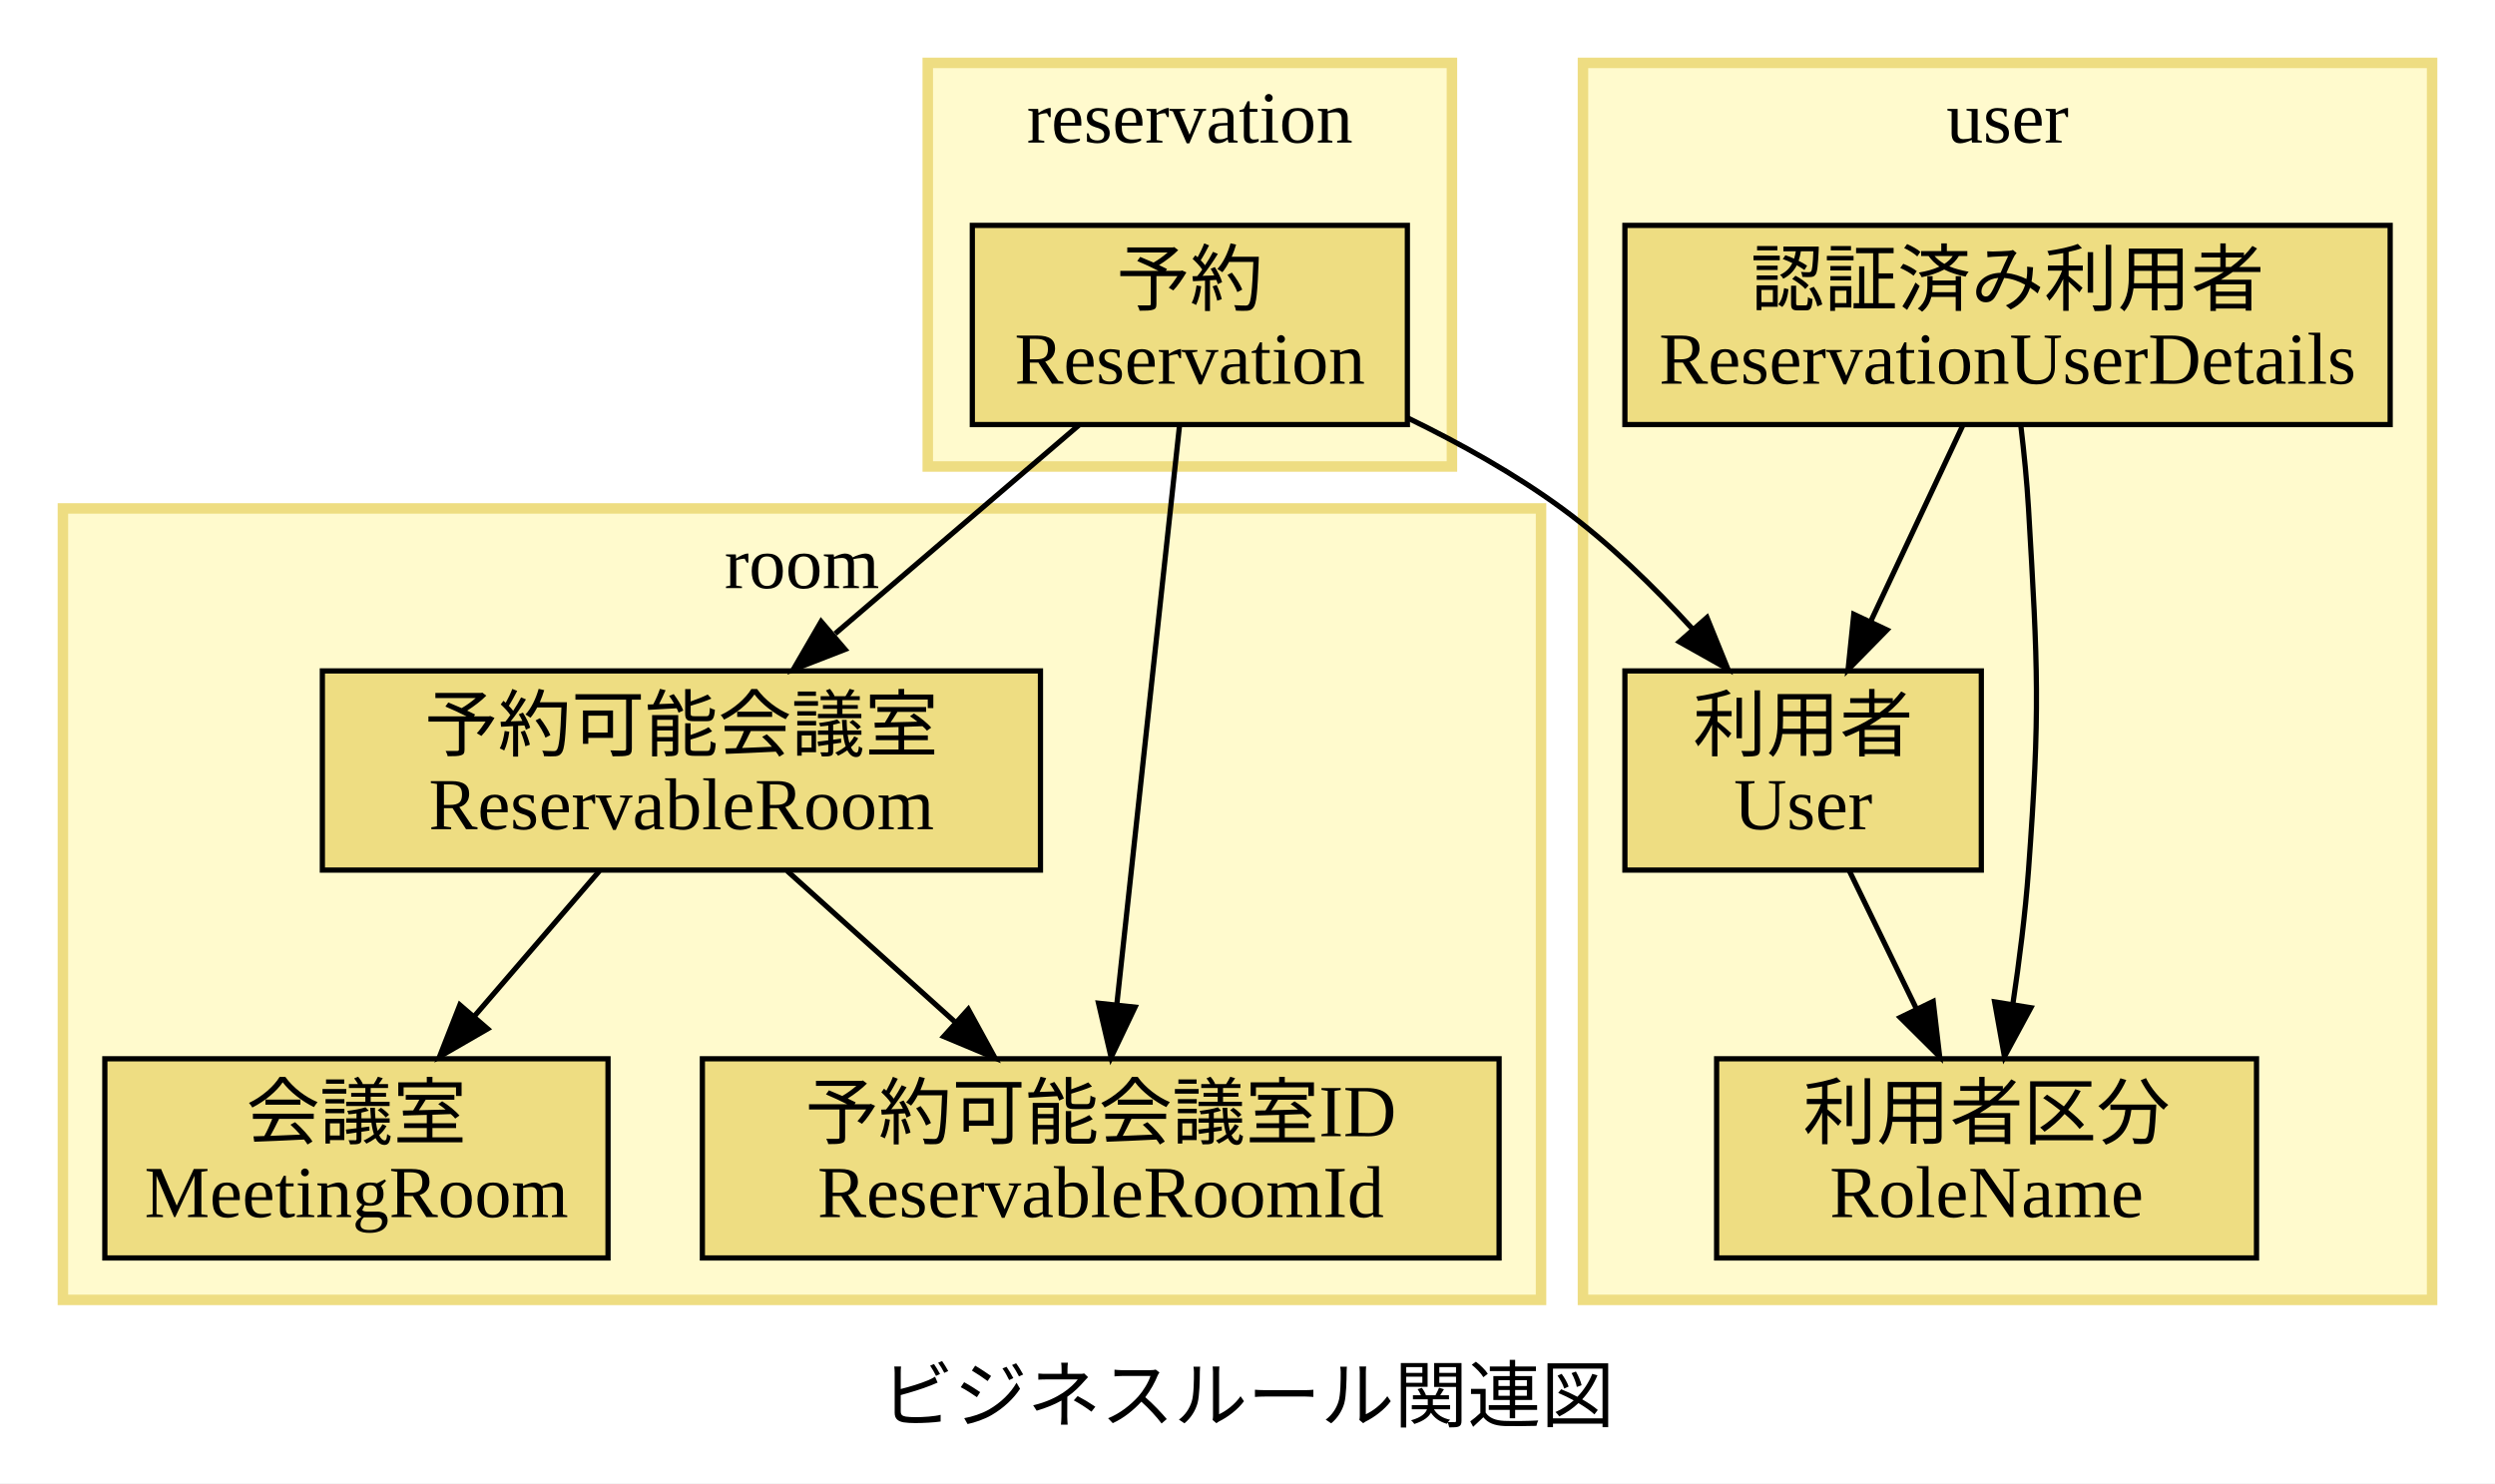
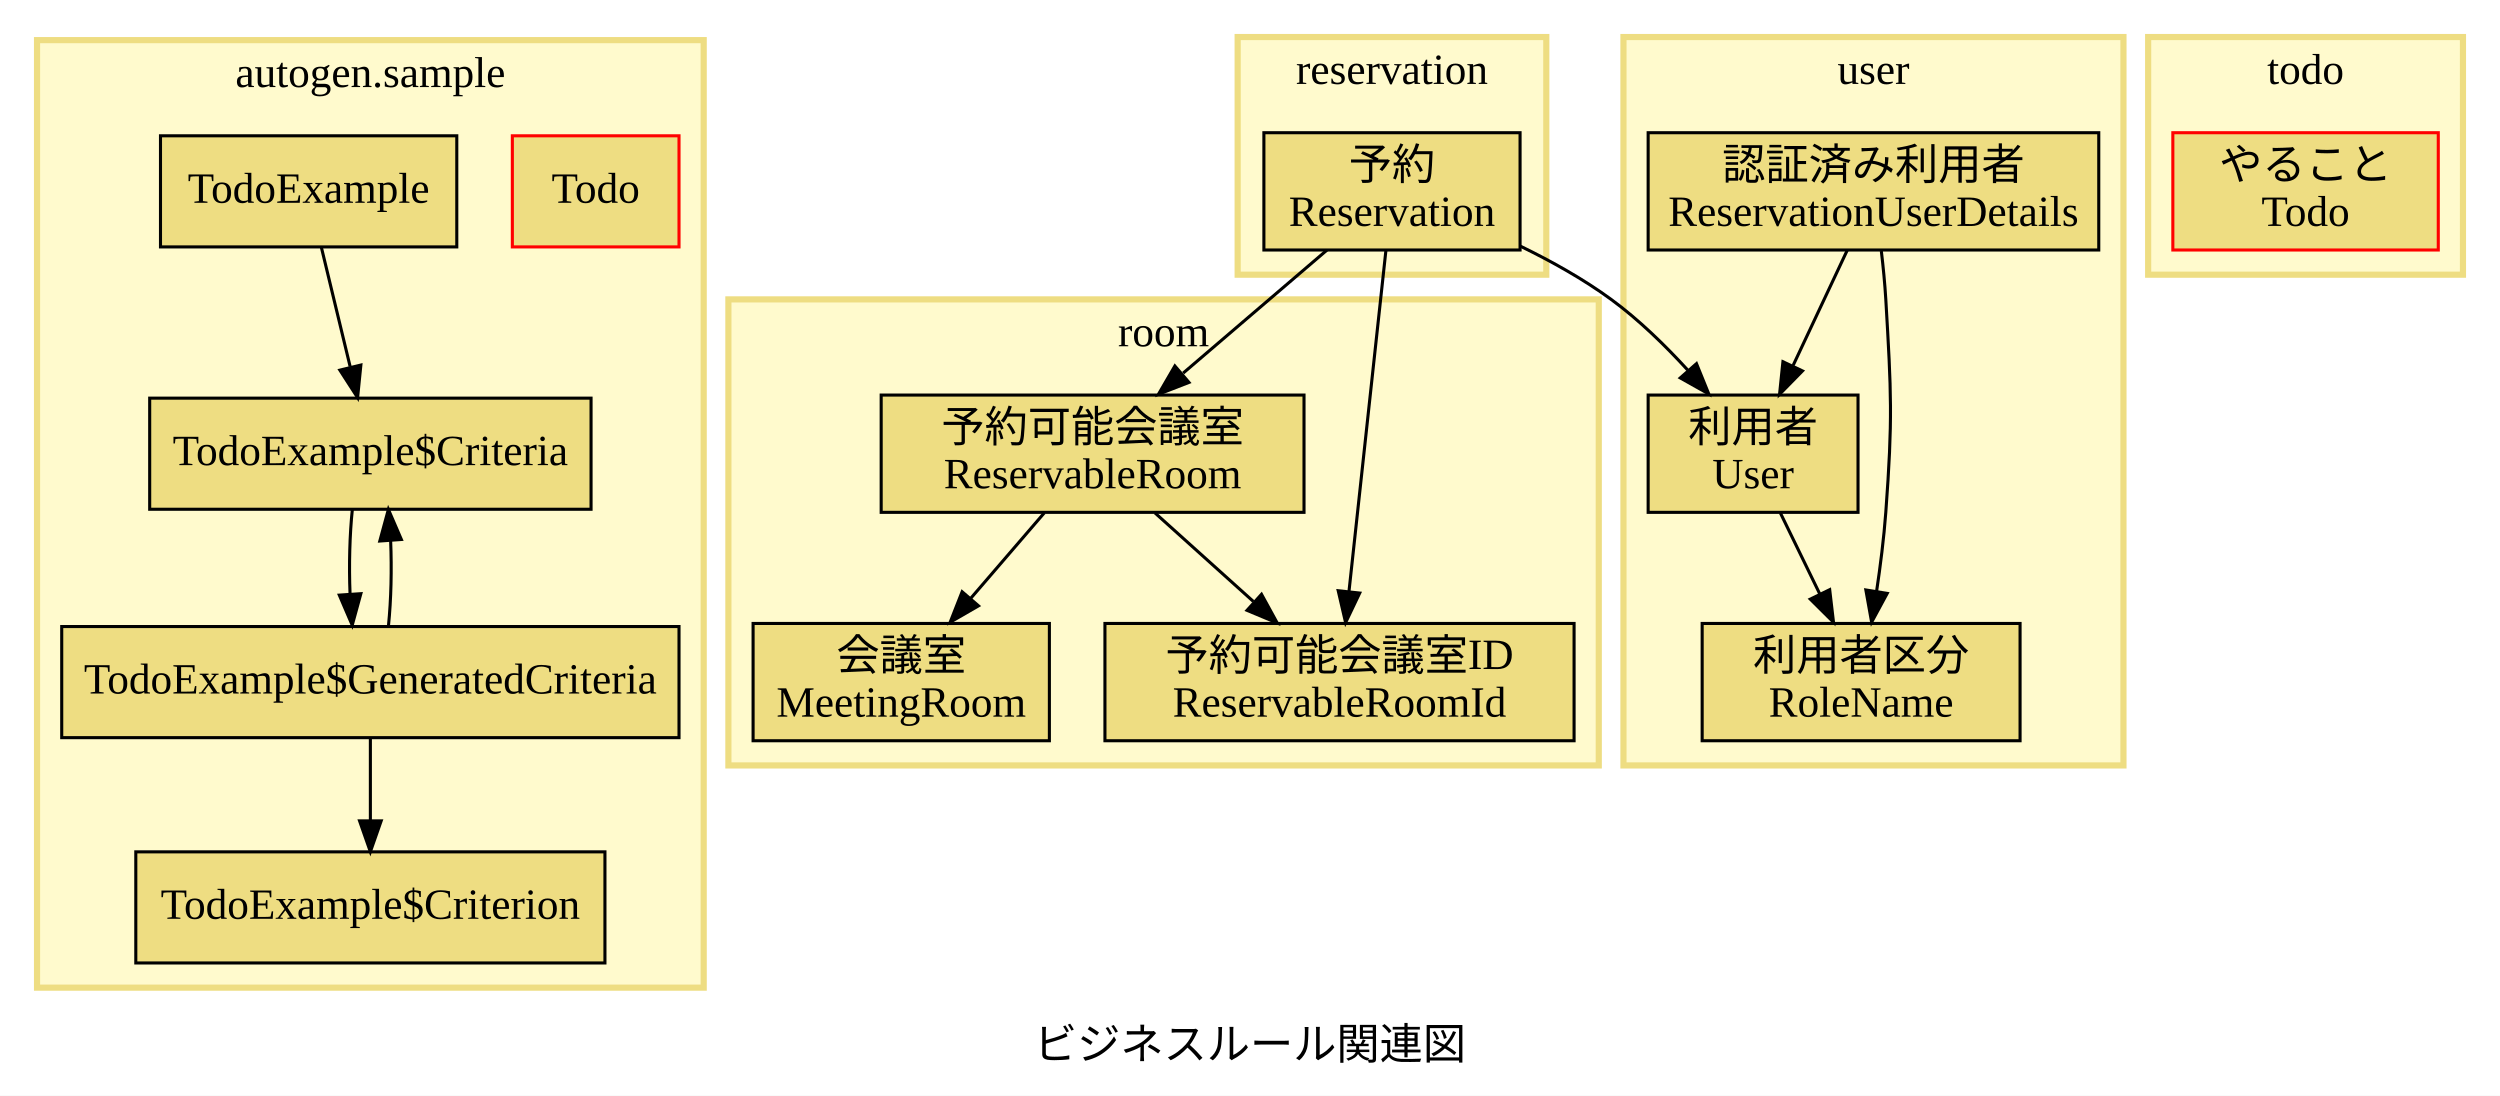
- <svg xmlns="http://www.w3.org/2000/svg" width="476pt" height="283pt" viewBox="0.00 0.00 476.00 283.00">
-   <g id="graph0" class="graph" transform="scale(1 1) rotate(0) translate(4 279)">
-     <polygon fill="white" stroke="transparent" points="-4,4 -4,-279 472,-279 472,4 -4,4" />
-     <text text-anchor="middle" x="234" y="-7.8" font-family="Times New Roman,serif" font-size="14.00">ビジネスルール関連図
+ <svg xmlns="http://www.w3.org/2000/svg" width="810pt" height="355pt" viewBox="0.00 0.00 810.00 355.00">
+   <g id="graph0" class="graph" transform="scale(1 1) rotate(0) translate(4 351)">
+     <polygon fill="white" stroke="transparent" points="-4,4 -4,-351 806,-351 806,4 -4,4" />
+     <text text-anchor="middle" x="401" y="-7.8" font-family="Times New Roman,serif" font-size="14.00">ビジネスルール関連図
        </text>
-     <g id="clust2" class="cluster">
-       <polygon fill="lemonchiffon" stroke="#eedd82" stroke-width="2" points="8,-31 8,-182 290,-182 290,-31 8,-31" />
-       <text text-anchor="middle" x="149" y="-166.8" font-family="Times New Roman,serif" font-size="14.00">room
-             </text>
-     </g>
    <g id="clust3" class="cluster">
-       <polygon fill="lemonchiffon" stroke="#eedd82" stroke-width="2" points="298,-31 298,-267 460,-267 460,-31 298,-31" />
-       <text text-anchor="middle" x="379" y="-251.8" font-family="Times New Roman,serif" font-size="14.00">user
+       <polygon fill="lemonchiffon" stroke="#eedd82" stroke-width="2" points="232,-103 232,-254 514,-254 514,-103 232,-103" />
+       <text text-anchor="middle" x="373" y="-238.8" font-family="Times New Roman,serif" font-size="14.00">room
            </text>
    </g>
    <g id="clust1" class="cluster">
-       <polygon fill="lemonchiffon" stroke="#eedd82" stroke-width="2" points="173,-190 173,-267 273,-267 273,-190 173,-190" />
-       <text text-anchor="middle" x="223" y="-251.8" font-family="Times New Roman,serif" font-size="14.00">
+       <polygon fill="lemonchiffon" stroke="#eedd82" stroke-width="2" points="8,-31 8,-338 224,-338 224,-31 8,-31" />
+       <text text-anchor="middle" x="116" y="-322.8" font-family="Times New Roman,serif" font-size="14.00">
+                 autogen.sample
+             </text>
+     </g>
+     <g id="clust2" class="cluster">
+       <polygon fill="lemonchiffon" stroke="#eedd82" stroke-width="2" points="397,-262 397,-339 497,-339 497,-262 397,-262" />
+       <text text-anchor="middle" x="447" y="-323.8" font-family="Times New Roman,serif" font-size="14.00">
                reservation
            </text>
    </g>
+     <g id="clust4" class="cluster">
+       <polygon fill="lemonchiffon" stroke="#eedd82" stroke-width="2" points="692,-262 692,-339 794,-339 794,-262 692,-262" />
+       <text text-anchor="middle" x="743" y="-323.8" font-family="Times New Roman,serif" font-size="14.00">todo
+             </text>
+     </g>
+     <g id="clust5" class="cluster">
+       <polygon fill="lemonchiffon" stroke="#eedd82" stroke-width="2" points="522,-103 522,-339 684,-339 684,-103 522,-103" />
+       <text text-anchor="middle" x="603" y="-323.8" font-family="Times New Roman,serif" font-size="14.00">user
+             </text>
+     </g>
    <g id="node1" class="node">
-       <polygon fill="#eedd82" stroke="black" points="264.5,-236 181.5,-236 181.5,-198 264.5,-198 264.5,-236" />
-       <text text-anchor="middle" x="223" y="-220.8" font-family="Times New Roman,serif" font-size="14.00">予約
+       <polygon fill="#eedd82" stroke="red" points="216,-307 162,-307 162,-271 216,-271 216,-307" />
+       <text text-anchor="middle" x="189" y="-285.3" font-family="Times New Roman,serif" font-size="14.00">Todo
            </text>
-       <text text-anchor="middle" x="223" y="-205.8" font-family="Times New Roman,serif" font-size="14.00">
+     </g>
+     <g id="node2" class="node">
+       <polygon fill="#eedd82" stroke="black" points="144,-307 48,-307 48,-271 144,-271 144,-307" />
+       <text text-anchor="middle" x="96" y="-285.3" font-family="Times New Roman,serif" font-size="14.00">
+                 TodoExample
+             </text>
+     </g>
+     <g id="node3" class="node">
+       <polygon fill="#eedd82" stroke="black" points="187.5,-222 44.5,-222 44.5,-186 187.5,-186 187.5,-222" />
+       <text text-anchor="middle" x="116" y="-200.3" font-family="Times New Roman,serif" font-size="14.00">
+                 TodoExample$Criteria
+             </text>
+     </g>
+     <g id="edge4" class="edge">
+       <path fill="none" stroke="black" d="M100.14,-270.8C102.83,-259.67 106.37,-244.94 109.44,-232.24" />
+       <polygon fill="black" stroke="black" points="112.92,-232.72 111.86,-222.18 106.12,-231.08 112.92,-232.72" />
+     </g>
+     <g id="node5" class="node">
+       <polygon fill="#eedd82" stroke="black" points="216,-148 16,-148 16,-112 216,-112 216,-148" />
+       <text text-anchor="middle" x="116" y="-126.3" font-family="Times New Roman,serif" font-size="14.00">
+                 TodoExample$GeneratedCriteria
+             </text>
+     </g>
+     <g id="edge1" class="edge">
+       <path fill="none" stroke="black" d="M110.16,-185.94C109.3,-177.81 109.05,-167.88 109.41,-158.7" />
+       <polygon fill="black" stroke="black" points="112.92,-158.66 110.12,-148.44 105.94,-158.18 112.92,-158.66" />
+     </g>
+     <g id="node4" class="node">
+       <polygon fill="#eedd82" stroke="black" points="192,-75 40,-75 40,-39 192,-39 192,-75" />
+       <text text-anchor="middle" x="116" y="-53.3" font-family="Times New Roman,serif" font-size="14.00">
+                 TodoExample$Criterion
+             </text>
+     </g>
+     <g id="edge2" class="edge">
+       <path fill="none" stroke="black" d="M121.88,-148.44C122.72,-156.63 122.95,-166.57 122.57,-175.72" />
+       <polygon fill="black" stroke="black" points="119.06,-175.71 121.84,-185.94 126.04,-176.21 119.06,-175.71" />
+     </g>
+     <g id="edge3" class="edge">
+       <path fill="none" stroke="black" d="M116,-111.81C116,-103.79 116,-94.05 116,-85.07" />
+       <polygon fill="black" stroke="black" points="119.5,-85.03 116,-75.03 112.5,-85.03 119.5,-85.03" />
+     </g>
+     <g id="node6" class="node">
+       <polygon fill="#eedd82" stroke="black" points="488.5,-308 405.5,-308 405.5,-270 488.5,-270 488.5,-308" />
+       <text text-anchor="middle" x="447" y="-292.8" font-family="Times New Roman,serif" font-size="14.00">予約
+             </text>
+       <text text-anchor="middle" x="447" y="-277.8" font-family="Times New Roman,serif" font-size="14.00">
                Reservation
            </text>
    </g>
-     <g id="node3" class="node">
-       <polygon fill="#eedd82" stroke="black" points="194.5,-151 57.5,-151 57.5,-113 194.5,-113 194.5,-151" />
-       <text text-anchor="middle" x="126" y="-135.8" font-family="Times New Roman,serif" font-size="14.00">
+     <g id="node8" class="node">
+       <polygon fill="#eedd82" stroke="black" points="418.5,-223 281.5,-223 281.5,-185 418.5,-185 418.5,-223" />
+       <text text-anchor="middle" x="350" y="-207.8" font-family="Times New Roman,serif" font-size="14.00">
                予約可能会議室
            </text>
-       <text text-anchor="middle" x="126" y="-120.8" font-family="Times New Roman,serif" font-size="14.00">
+       <text text-anchor="middle" x="350" y="-192.8" font-family="Times New Roman,serif" font-size="14.00">
                ReservableRoom
            </text>
    </g>
-     <g id="edge1" class="edge">
-       <path fill="none" stroke="black" d="M201.95,-197.99C188.32,-186.32 170.37,-170.97 155.34,-158.11" />
-       <polygon fill="black" stroke="black" points="157.22,-155.1 147.34,-151.26 152.66,-160.42 157.22,-155.1" />
+     <g id="edge5" class="edge">
+       <path fill="none" stroke="black" d="M425.95,-269.99C412.32,-258.32 394.37,-242.97 379.34,-230.11" />
+       <polygon fill="black" stroke="black" points="381.22,-227.1 371.34,-223.26 376.66,-232.42 381.22,-227.1" />
    </g>
-     <g id="node4" class="node">
-       <polygon fill="#eedd82" stroke="black" points="282,-77 130,-77 130,-39 282,-39 282,-77" />
-       <text text-anchor="middle" x="206" y="-61.8" font-family="Times New Roman,serif" font-size="14.00">
+     <g id="node9" class="node">
+       <polygon fill="#eedd82" stroke="black" points="506,-149 354,-149 354,-111 506,-111 506,-149" />
+       <text text-anchor="middle" x="430" y="-133.8" font-family="Times New Roman,serif" font-size="14.00">
                予約可能会議室ID
            </text>
-       <text text-anchor="middle" x="206" y="-46.8" font-family="Times New Roman,serif" font-size="14.00">
+       <text text-anchor="middle" x="430" y="-118.8" font-family="Times New Roman,serif" font-size="14.00">
                ReservableRoomId
            </text>
    </g>
-     <g id="edge2" class="edge">
-       <path fill="none" stroke="black" d="M221.05,-197.99C218.12,-170.93 212.55,-119.52 209.07,-87.38" />
-       <polygon fill="black" stroke="black" points="212.54,-86.85 207.98,-77.28 205.58,-87.6 212.54,-86.85" />
+     <g id="edge6" class="edge">
+       <path fill="none" stroke="black" d="M445.05,-269.99C442.12,-242.93 436.55,-191.52 433.07,-159.38" />
+       <polygon fill="black" stroke="black" points="436.54,-158.85 431.98,-149.28 429.58,-159.6 436.54,-158.85" />
+     </g>
+     <g id="node13" class="node">
+       <polygon fill="#eedd82" stroke="black" points="598,-223 530,-223 530,-185 598,-185 598,-223" />
+       <text text-anchor="middle" x="564" y="-207.8" font-family="Times New Roman,serif" font-size="14.00">利用者
+             </text>
+       <text text-anchor="middle" x="564" y="-192.8" font-family="Times New Roman,serif" font-size="14.00">User
+             </text>
+     </g>
+     <g id="edge7" class="edge">
+       <path fill="none" stroke="black" d="M488.65,-271.22C498.68,-266.34 509.07,-260.54 518,-254 526.9,-247.49 535.49,-239.11 542.8,-231.12" />
+       <polygon fill="black" stroke="black" points="545.66,-233.18 549.64,-223.36 540.4,-228.55 545.66,-233.18" />
    </g>
    <g id="node7" class="node">
-       <polygon fill="#eedd82" stroke="black" points="374,-151 306,-151 306,-113 374,-113 374,-151" />
-       <text text-anchor="middle" x="340" y="-135.8" font-family="Times New Roman,serif" font-size="14.00">利用者
+       <polygon fill="#eedd82" stroke="black" points="336,-149 240,-149 240,-111 336,-111 336,-149" />
+       <text text-anchor="middle" x="288" y="-133.8" font-family="Times New Roman,serif" font-size="14.00">会議室
            </text>
-       <text text-anchor="middle" x="340" y="-120.8" font-family="Times New Roman,serif" font-size="14.00">User
-             </text>
-     </g>
-     <g id="edge3" class="edge">
-       <path fill="none" stroke="black" d="M264.65,-199.22C274.68,-194.34 285.07,-188.54 294,-182 302.9,-175.49 311.49,-167.11 318.8,-159.12" />
-       <polygon fill="black" stroke="black" points="321.66,-161.18 325.64,-151.36 316.4,-156.55 321.66,-161.18" />
-     </g>
-     <g id="node2" class="node">
-       <polygon fill="#eedd82" stroke="black" points="112,-77 16,-77 16,-39 112,-39 112,-77" />
-       <text text-anchor="middle" x="64" y="-61.8" font-family="Times New Roman,serif" font-size="14.00">会議室</text>
-       <text text-anchor="middle" x="64" y="-46.8" font-family="Times New Roman,serif" font-size="14.00">
+       <text text-anchor="middle" x="288" y="-118.8" font-family="Times New Roman,serif" font-size="14.00">
                MeetingRoom
            </text>
    </g>
-     <g id="edge4" class="edge">
-       <path fill="none" stroke="black" d="M110.35,-112.83C103.14,-104.45 94.44,-94.35 86.54,-85.17" />
-       <polygon fill="black" stroke="black" points="89.03,-82.71 79.86,-77.41 83.73,-87.27 89.03,-82.71" />
+     <g id="edge8" class="edge">
+       <path fill="none" stroke="black" d="M334.35,-184.83C327.14,-176.45 318.44,-166.35 310.54,-157.17" />
+       <polygon fill="black" stroke="black" points="313.03,-154.71 303.86,-149.41 307.73,-159.27 313.03,-154.71" />
    </g>
-     <g id="edge5" class="edge">
-       <path fill="none" stroke="black" d="M146.19,-112.83C155.85,-104.13 167.58,-93.58 178.08,-84.13" />
-       <polygon fill="black" stroke="black" points="180.73,-86.45 185.82,-77.16 176.04,-81.25 180.73,-86.45" />
+     <g id="edge9" class="edge">
+       <path fill="none" stroke="black" d="M370.19,-184.83C379.85,-176.13 391.58,-165.58 402.08,-156.13" />
+       <polygon fill="black" stroke="black" points="404.73,-158.45 409.82,-149.16 400.04,-153.25 404.73,-158.45" />
    </g>
-     <g id="node5" class="node">
-       <polygon fill="#eedd82" stroke="black" points="452,-236 306,-236 306,-198 452,-198 452,-236" />
-       <text text-anchor="middle" x="379" y="-220.8" font-family="Times New Roman,serif" font-size="14.00">
+     <g id="node10" class="node">
+       <polygon fill="#eedd82" stroke="red" points="786,-308 700,-308 700,-270 786,-270 786,-308" />
+       <text text-anchor="middle" x="743" y="-292.8" font-family="Times New Roman,serif" font-size="14.00">やること
+             </text>
+       <text text-anchor="middle" x="743" y="-277.8" font-family="Times New Roman,serif" font-size="14.00">Todo
+             </text>
+     </g>
+     <g id="node11" class="node">
+       <polygon fill="#eedd82" stroke="black" points="676,-308 530,-308 530,-270 676,-270 676,-308" />
+       <text text-anchor="middle" x="603" y="-292.8" font-family="Times New Roman,serif" font-size="14.00">
                認証済み利用者
            </text>
-       <text text-anchor="middle" x="379" y="-205.8" font-family="Times New Roman,serif" font-size="14.00">
+       <text text-anchor="middle" x="603" y="-277.8" font-family="Times New Roman,serif" font-size="14.00">
                ReservationUserDetails
            </text>
    </g>
-     <g id="node6" class="node">
-       <polygon fill="#eedd82" stroke="black" points="426.5,-77 323.5,-77 323.5,-39 426.5,-39 426.5,-77" />
-       <text text-anchor="middle" x="375" y="-61.8" font-family="Times New Roman,serif" font-size="14.00">利用者区分
+     <g id="node12" class="node">
+       <polygon fill="#eedd82" stroke="black" points="650.5,-149 547.5,-149 547.5,-111 650.5,-111 650.5,-149" />
+       <text text-anchor="middle" x="599" y="-133.8" font-family="Times New Roman,serif" font-size="14.00">利用者区分
            </text>
-       <text text-anchor="middle" x="375" y="-46.8" font-family="Times New Roman,serif" font-size="14.00">
+       <text text-anchor="middle" x="599" y="-118.8" font-family="Times New Roman,serif" font-size="14.00">
                RoleName
            </text>
    </g>
-     <g id="edge6" class="edge">
-       <path fill="none" stroke="black" d="M381.55,-197.68C382.15,-192.61 382.7,-187.1 383,-182 384.79,-151.39 385.25,-143.58 383,-113 382.38,-104.63 381.24,-95.58 380,-87.33" />
-       <polygon fill="black" stroke="black" points="383.45,-86.74 378.41,-77.42 376.54,-87.85 383.45,-86.74" />
+     <g id="edge10" class="edge">
+       <path fill="none" stroke="black" d="M605.55,-269.68C606.15,-264.61 606.7,-259.1 607,-254 608.79,-223.39 609.25,-215.58 607,-185 606.38,-176.63 605.24,-167.58 604,-159.33" />
+       <polygon fill="black" stroke="black" points="607.45,-158.74 602.41,-149.42 600.54,-159.85 607.45,-158.74" />
    </g>
-     <g id="edge7" class="edge">
-       <path fill="none" stroke="black" d="M370.54,-197.99C365.41,-187.08 358.77,-172.94 352.99,-160.64" />
-       <polygon fill="black" stroke="black" points="356,-158.82 348.58,-151.26 349.67,-161.8 356,-158.82" />
+     <g id="edge11" class="edge">
+       <path fill="none" stroke="black" d="M594.54,-269.99C589.41,-259.08 582.77,-244.94 576.99,-232.64" />
+       <polygon fill="black" stroke="black" points="580,-230.82 572.58,-223.26 573.67,-233.8 580,-230.82" />
    </g>
-     <g id="edge8" class="edge">
-       <path fill="none" stroke="black" d="M348.83,-112.83C352.7,-104.88 357.32,-95.37 361.6,-86.57" />
-       <polygon fill="black" stroke="black" points="364.82,-87.94 366.05,-77.41 358.53,-84.88 364.82,-87.94" />
+     <g id="edge12" class="edge">
+       <path fill="none" stroke="black" d="M572.83,-184.83C576.7,-176.88 581.32,-167.37 585.6,-158.57" />
+       <polygon fill="black" stroke="black" points="588.82,-159.94 590.05,-149.41 582.53,-156.88 588.82,-159.94" />
    </g>
  </g>
</svg>
